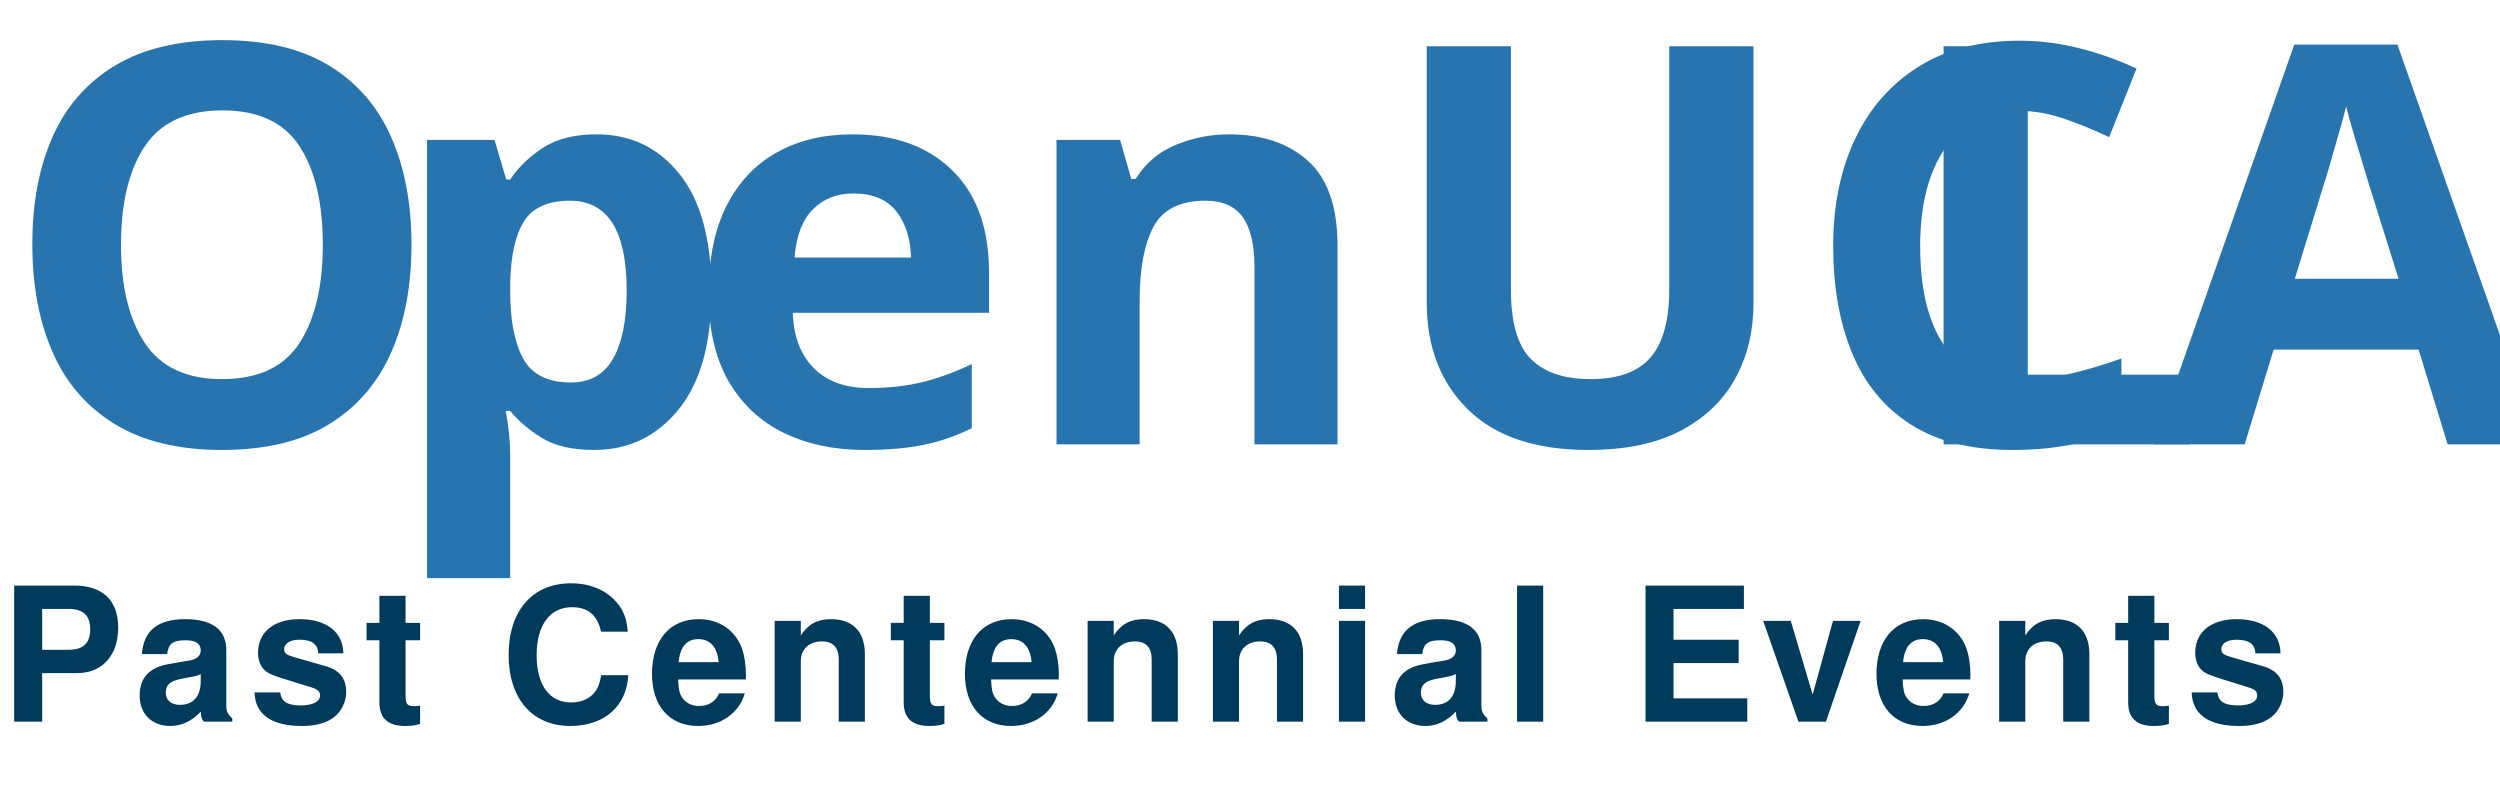
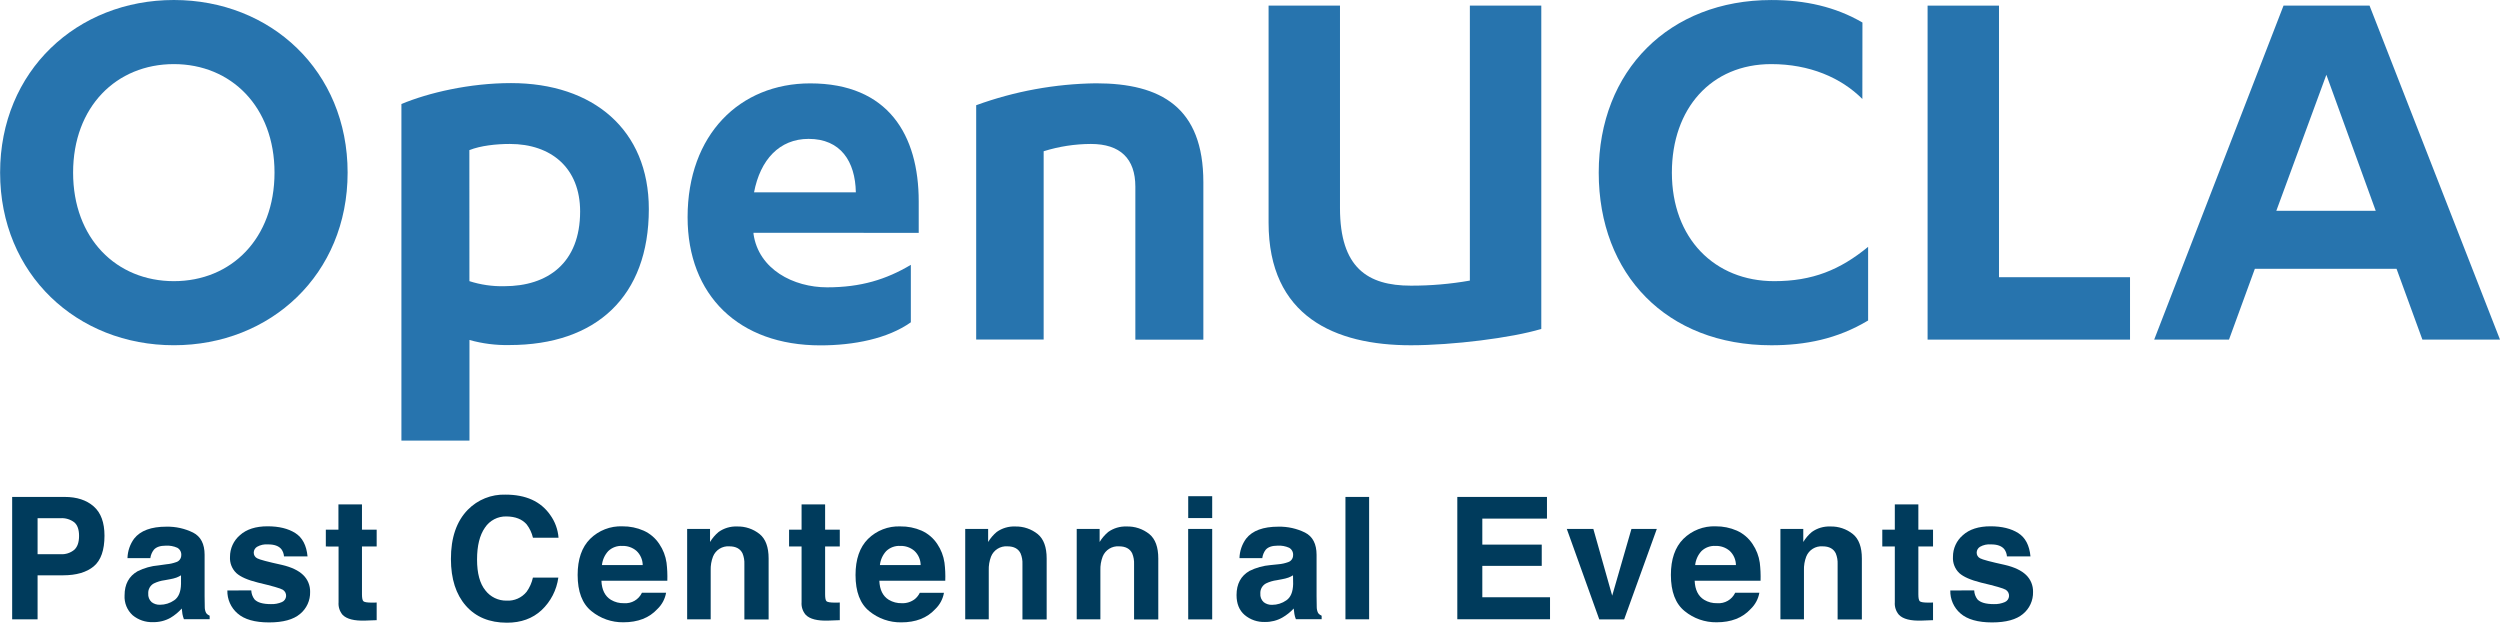
- <svg xmlns="http://www.w3.org/2000/svg" id="Layer_1" data-name="Layer 1" viewBox="0 0 964.04 312.92">
+ <svg xmlns="http://www.w3.org/2000/svg" id="Layer_1" data-name="Layer 1" viewBox="0 0 955.87 238.09">
  <defs>
-     <style>.cls-1{font-size:215px;fill:#2774ae;font-family:Karbon-Semibold, Karbon;font-weight:600;}.cls-2{letter-spacing:0em;}.cls-3{letter-spacing:0.02em;}.cls-4{letter-spacing:0em;}.cls-5{font-size:72px;fill:#003b5c;font-family:Helvetica-Bold, Helvetica;font-weight:700;letter-spacing:0.06em;}</style>
+     <style>.cls-1{fill:#2774ae;}.cls-2{fill:#003b5c;}</style>
  </defs>
-   <text class="cls-1" transform="translate(0 171.35)">O<tspan class="cls-2" x="147.92" y="0">p</tspan>
-     <tspan x="263.58" y="0">enUC</tspan>
-     <tspan class="cls-3" x="730.13" y="0">L</tspan>
-     <tspan class="cls-4" x="830.53" y="0">A</tspan>
-   </text>
-   <text class="cls-5" transform="translate(0 278.29)">Past Centennial Events</text>
+   <path class="cls-1" d="M74,28.77c37,0,66.43,27.09,66.43,66s-29.45,66-66.43,66-66.44-27.09-66.44-66S37,28.77,74,28.77Zm0,24.51C52,53.28,35.47,69.62,35.47,94.77S52,136.27,74,136.27s38.48-16.34,38.48-41.5S95.89,53.28,74,53.28Z" transform="translate(-7.52 -28.77)" />
+   <path class="cls-1" d="M161,68.54c10.32-4.3,26-8,41.93-8,31.39,0,52.67,17.84,52.67,48.16,0,33.32-20,52-53.32,52a52.44,52.44,0,0,1-15.26-1.94v38.48H161Zm26,67.73a40.57,40.57,0,0,0,13.33,1.93c16.55,0,29-8.81,29-28.59,0-16.56-11-25.8-26.87-25.8-5.16,0-11.18.64-15.48,2.36Z" transform="translate(-7.52 -28.77)" />
+   <path class="cls-1" d="M295.62,117.78v.43c1.93,13.54,15.26,20.42,28.16,20.42s22.58-3,32-8.6V152c-8.82,6.24-21.72,8.82-34.62,8.82-31.17,0-50.74-19.14-50.74-49,0-31.61,20-51.17,46.87-51.17,29.89,0,41.5,19.78,41.5,45.15v12Zm39.13-15.48c-.22-11.83-5.81-20.43-18.06-20.43-11.18,0-18.49,8-20.86,20.43Z" transform="translate(-7.52 -28.77)" />
+   <path class="cls-1" d="M380.76,69a139.08,139.08,0,0,1,45.79-8.38c24.94,0,41.07,9.24,41.07,37.84v60.19h-26V100.15c0-10.75-5.8-16.34-17-16.34a61,61,0,0,0-18.06,2.79v72h-25.8Z" transform="translate(-7.52 -28.77)" />
+   <path class="cls-1" d="M492.56,30.92h27.3v77.4c0,22.79,10.53,29.67,27.09,29.67a127.31,127.31,0,0,0,22.57-1.94V30.92h27.31V154.54c-11.4,3.44-34,6.24-49.88,6.24-29,0-54.39-11-54.39-46.87Z" transform="translate(-7.52 -28.77)" />
+   <path class="cls-1" d="M719.59,66.61c-8.17-8.17-20.21-13.33-34.83-13.33-23,0-38,17-38,41.49,0,25.16,16.34,41.5,39.13,41.5,14.62,0,25.15-4.3,35.9-13.12v28.16c-11.82,7.1-24.08,9.47-37,9.47-40,0-66-27.09-66-66,0-39.13,27.09-66,66-66,12.9,0,24.51,2.58,34.83,8.6Z" transform="translate(-7.52 -28.77)" />
+   <path class="cls-1" d="M744.53,30.92h27.3V134.76h50.1v23.86h-77.4Z" transform="translate(-7.52 -28.77)" />
+   <path class="cls-1" d="M869.66,131.54l-9.89,27.08h-28.6l49.45-127.7h32.89l49.88,127.7H933.72l-9.89-27.08ZM897,57.36l-19.13,52h38Z" transform="translate(-7.52 -28.77)" />
+   <path class="cls-2" d="M43.36,245.31q-4.11,3.42-11.73,3.43H21.89v16.82H12.17V218.77H32.26q6.95,0,11.08,3.62t4.13,11.21Q47.47,241.88,43.36,245.31ZM35.9,228.46a7.86,7.86,0,0,0-5.21-1.56h-8.8v13.77h8.8A7.49,7.49,0,0,0,35.9,239q1.85-1.68,1.85-5.33C37.75,231.23,37.13,229.49,35.9,228.46Z" transform="translate(-7.52 -28.77)" />
+   <path class="cls-2" d="M71.2,244.51a14.22,14.22,0,0,0,3.62-.79,2.72,2.72,0,0,0,2-2.57,3,3,0,0,0-1.5-2.94,9.45,9.45,0,0,0-4.39-.81q-3.25,0-4.6,1.59A6.52,6.52,0,0,0,65,242.17H56.26a13.2,13.2,0,0,1,2.55-7.46q3.6-4.58,12.37-4.57a22.12,22.12,0,0,1,10.14,2.25q4.43,2.25,4.43,8.51v15.87q0,1.65.06,4a5,5,0,0,0,.54,2.42,3.25,3.25,0,0,0,1.33,1v1.34H77.84a10.89,10.89,0,0,1-.57-2c-.1-.61-.19-1.31-.25-2.1A18.52,18.52,0,0,1,72.68,265,13,13,0,0,1,66,266.64,11.48,11.48,0,0,1,58.23,264a9.54,9.54,0,0,1-3.08-7.6q0-6.38,5-9.23a22.11,22.11,0,0,1,8-2.23Zm5.53,4.23a9.83,9.83,0,0,1-1.75.87,15,15,0,0,1-2.43.62l-2.06.38a13.57,13.57,0,0,0-4.16,1.24,4.12,4.12,0,0,0-2.13,3.84A4,4,0,0,0,65.5,259a5,5,0,0,0,3.18,1,9.5,9.5,0,0,0,5.46-1.72c1.66-1.14,2.53-3.22,2.59-6.25Z" transform="translate(-7.52 -28.77)" />
+   <path class="cls-2" d="M103.59,254.51a6.08,6.08,0,0,0,1.24,3.43q1.69,1.81,6.25,1.81a9.69,9.69,0,0,0,4.26-.79,2.66,2.66,0,0,0,.31-4.7q-1.28-.8-9.46-2.73-5.91-1.46-8.31-3.65a7.91,7.91,0,0,1-2.42-6.22,10.8,10.8,0,0,1,3.77-8.24Q103,230,109.84,230q6.5,0,10.58,2.58t4.69,8.94h-9a5.3,5.3,0,0,0-1-2.76q-1.5-1.85-5.1-1.84a7.27,7.27,0,0,0-4.21.92,2.64,2.64,0,0,0-1.26,2.16,2.37,2.37,0,0,0,1.34,2.25c.89.49,4,1.32,9.44,2.51,3.6.84,6.31,2.12,8.1,3.84a8.69,8.69,0,0,1,2.67,6.5,10.53,10.53,0,0,1-3.83,8.4q-3.84,3.25-11.85,3.25-8.17,0-12.07-3.44a11.22,11.22,0,0,1-3.89-8.78Z" transform="translate(-7.52 -28.77)" />
+   <path class="cls-2" d="M132.1,237.72v-6.44h4.82v-9.65h9v9.65h5.62v6.44h-5.62V256c0,1.42.18,2.3.54,2.65s1.46.53,3.3.53l.87,0,.91-.05v6.76l-4.29.16q-6.4.23-8.76-2.22a6.63,6.63,0,0,1-1.52-4.79v-21.3Z" transform="translate(-7.52 -28.77)" />
+   <path class="cls-2" d="M186.4,223.66a19.27,19.27,0,0,1,14.38-5.77q11.68,0,17.09,7.74a17,17,0,0,1,3.2,8.73h-9.78a13.36,13.36,0,0,0-2.39-5.08q-2.61-3-7.74-3.05a9.55,9.55,0,0,0-8.24,4.3q-3,4.31-3,12.18t3.18,11.79a10,10,0,0,0,8.09,3.92,9.18,9.18,0,0,0,7.67-3.37,14.69,14.69,0,0,0,2.42-5.43H221a21,21,0,0,1-6.42,12.45q-5.16,4.79-13.23,4.79-10,0-15.7-6.48t-5.72-17.83Q179.9,230.3,186.4,223.66Z" transform="translate(-7.52 -28.77)" />
+   <path class="cls-2" d="M253.61,231.66a14,14,0,0,1,6,5.12,17,17,0,0,1,2.76,7.15,45.26,45.26,0,0,1,.3,6.87h-25.2q.21,5.2,3.62,7.3a9.16,9.16,0,0,0,5,1.3,7,7,0,0,0,6.88-4h9.23a11.26,11.26,0,0,1-3.35,6.25q-4.65,5.06-13,5.05a18.85,18.85,0,0,1-12.19-4.26q-5.28-4.25-5.28-13.85,0-9,4.77-13.78a16.66,16.66,0,0,1,12.37-4.8A19.67,19.67,0,0,1,253.61,231.66Zm-13.53,7.82a9.37,9.37,0,0,0-2.41,5.35h15.59a7.56,7.56,0,0,0-2.41-5.46,7.91,7.91,0,0,0-5.37-1.87A7.17,7.17,0,0,0,240.08,239.48Z" transform="translate(-7.52 -28.77)" />
+   <path class="cls-2" d="M298,233q3.4,2.81,3.4,9.31v23.3h-9.27V244.51a9.74,9.74,0,0,0-.72-4.19q-1.33-2.65-5-2.66a6.24,6.24,0,0,0-6.27,3.9,13.47,13.47,0,0,0-.89,5.27v18.73h-9V231H279v5a15.11,15.11,0,0,1,3.29-3.84,11.34,11.34,0,0,1,7-2.09A13.22,13.22,0,0,1,298,233Z" transform="translate(-7.52 -28.77)" />
+   <path class="cls-2" d="M309.22,237.72v-6.44H314v-9.65h9v9.65h5.61v6.44H323V256c0,1.42.17,2.3.53,2.65s1.46.53,3.31.53l.87,0,.9-.05v6.76l-4.28.16q-6.42.23-8.76-2.22A6.59,6.59,0,0,1,314,259v-21.3Z" transform="translate(-7.52 -28.77)" />
+   <path class="cls-2" d="M359.89,231.66a14.09,14.09,0,0,1,6,5.12,17.11,17.11,0,0,1,2.75,7.15,42.76,42.76,0,0,1,.3,6.87H343.73q.21,5.2,3.61,7.3a9.2,9.2,0,0,0,5,1.3,7.63,7.63,0,0,0,5-1.59,7.31,7.31,0,0,0,1.86-2.38h9.24a11.26,11.26,0,0,1-3.35,6.25q-4.65,5.06-13,5.05a18.84,18.84,0,0,1-12.18-4.26q-5.28-4.25-5.28-13.85,0-9,4.76-13.78a16.67,16.67,0,0,1,12.37-4.8A19.72,19.72,0,0,1,359.89,231.66Zm-13.53,7.82a9.37,9.37,0,0,0-2.41,5.35h15.58a7.52,7.52,0,0,0-2.41-5.46,7.89,7.89,0,0,0-5.36-1.87A7.17,7.17,0,0,0,346.36,239.48Z" transform="translate(-7.52 -28.77)" />
+   <path class="cls-2" d="M404.32,233q3.39,2.81,3.39,9.31v23.3h-9.26V244.51a9.57,9.57,0,0,0-.73-4.19q-1.32-2.65-5-2.66a6.26,6.26,0,0,0-6.27,3.9,13.48,13.48,0,0,0-.88,5.27v18.73h-9V231h8.76v5a15.31,15.31,0,0,1,3.29-3.84,11.35,11.35,0,0,1,7.05-2.09A13.24,13.24,0,0,1,404.32,233Z" transform="translate(-7.52 -28.77)" />
+   <path class="cls-2" d="M447,233q3.39,2.81,3.39,9.31v23.3h-9.26V244.51a9.72,9.72,0,0,0-.73-4.19q-1.32-2.65-5-2.66a6.26,6.26,0,0,0-6.27,3.9,13.48,13.48,0,0,0-.88,5.27v18.73h-9.05V231h8.76v5a15.31,15.31,0,0,1,3.29-3.84,11.35,11.35,0,0,1,7-2.09A13.24,13.24,0,0,1,447,233Z" transform="translate(-7.52 -28.77)" />
+   <path class="cls-2" d="M471,226.84h-9.17v-8.35H471ZM461.81,231H471v34.6h-9.17Z" transform="translate(-7.52 -28.77)" />
+   <path class="cls-2" d="M496.37,244.51a14.23,14.23,0,0,0,3.61-.79,2.72,2.72,0,0,0,1.95-2.57,3,3,0,0,0-1.5-2.94,9.42,9.42,0,0,0-4.39-.81c-2.16,0-3.7.53-4.6,1.59a6.62,6.62,0,0,0-1.29,3.18h-8.72a13.2,13.2,0,0,1,2.55-7.46q3.6-4.58,12.36-4.57a22.07,22.07,0,0,1,10.14,2.25q4.42,2.25,4.43,8.51v15.87q0,1.65.06,4a5.23,5.23,0,0,0,.54,2.42,3.22,3.22,0,0,0,1.34,1v1.34H503a9.48,9.48,0,0,1-.57-2c-.11-.61-.19-1.31-.26-2.1a18.32,18.32,0,0,1-4.34,3.46,13,13,0,0,1-6.64,1.69,11.43,11.43,0,0,1-7.8-2.69c-2.06-1.78-3.08-4.32-3.08-7.6q0-6.38,4.95-9.23a22.17,22.17,0,0,1,8-2.23Zm5.53,4.23a9.91,9.91,0,0,1-1.76.87,15,15,0,0,1-2.43.62l-2,.38a13.48,13.48,0,0,0-4.16,1.24,4.11,4.11,0,0,0-2.14,3.84,4,4,0,0,0,1.31,3.34,4.93,4.93,0,0,0,3.17,1,9.45,9.45,0,0,0,5.46-1.72c1.67-1.14,2.53-3.22,2.6-6.25Z" transform="translate(-7.52 -28.77)" />
+   <path class="cls-2" d="M531,265.56h-9.05V218.77H531Z" transform="translate(-7.52 -28.77)" />
+   <path class="cls-2" d="M599,227.06H574.28V237H597v8.13H574.28v12h25.89v8.41H564.72V218.77H599Z" transform="translate(-7.52 -28.77)" />
+   <path class="cls-2" d="M631.3,231H641l-12.49,34.6H619L606.58,231h10.15l7.21,25.52Z" transform="translate(-7.52 -28.77)" />
+   <path class="cls-2" d="M671.61,231.66a14.06,14.06,0,0,1,6,5.12,17,17,0,0,1,2.76,7.15,45.26,45.26,0,0,1,.3,6.87h-25.2q.21,5.2,3.62,7.3a9.16,9.16,0,0,0,5,1.3,7,7,0,0,0,6.88-4h9.24a11.35,11.35,0,0,1-3.36,6.25q-4.65,5.06-13,5.05a18.85,18.85,0,0,1-12.19-4.26q-5.28-4.25-5.28-13.85,0-9,4.77-13.78a16.67,16.67,0,0,1,12.37-4.8A19.75,19.75,0,0,1,671.61,231.66Zm-13.54,7.82a9.37,9.37,0,0,0-2.41,5.35h15.59a7.56,7.56,0,0,0-2.41-5.46,7.9,7.9,0,0,0-5.37-1.87A7.17,7.17,0,0,0,658.07,239.48Z" transform="translate(-7.52 -28.77)" />
+   <path class="cls-2" d="M716,233q3.4,2.81,3.4,9.31v23.3h-9.27V244.51a9.74,9.74,0,0,0-.72-4.19q-1.32-2.65-5-2.66a6.24,6.24,0,0,0-6.27,3.9,13.48,13.48,0,0,0-.88,5.27v18.73h-9V231H697v5a15.11,15.11,0,0,1,3.29-3.84,11.34,11.34,0,0,1,7-2.09A13.22,13.22,0,0,1,716,233Z" transform="translate(-7.52 -28.77)" />
+   <path class="cls-2" d="M727.21,237.72v-6.44H732v-9.65h9v9.65h5.61v6.44H741V256c0,1.42.18,2.3.54,2.65s1.46.53,3.3.53l.87,0,.9-.05v6.76l-4.28.16q-6.42.23-8.76-2.22A6.59,6.59,0,0,1,732,259v-21.3Z" transform="translate(-7.52 -28.77)" />
+   <path class="cls-2" d="M762.35,254.51a6.08,6.08,0,0,0,1.24,3.43q1.7,1.81,6.25,1.81a9.69,9.69,0,0,0,4.26-.79,2.66,2.66,0,0,0,.31-4.7q-1.27-.8-9.46-2.73c-3.94-1-6.7-2.19-8.31-3.65a7.9,7.9,0,0,1-2.41-6.22,10.79,10.79,0,0,1,3.76-8.24Q761.77,230,768.6,230q6.49,0,10.58,2.58t4.69,8.94h-9a5.3,5.3,0,0,0-1-2.76q-1.5-1.85-5.09-1.84a7.28,7.28,0,0,0-4.22.92,2.64,2.64,0,0,0-1.26,2.16,2.37,2.37,0,0,0,1.34,2.25c.89.49,4,1.32,9.44,2.51q5.41,1.26,8.11,3.84a8.72,8.72,0,0,1,2.66,6.5,10.53,10.53,0,0,1-3.83,8.4c-2.56,2.17-6.5,3.25-11.85,3.25s-9.47-1.15-12.07-3.44a11.22,11.22,0,0,1-3.89-8.78Z" transform="translate(-7.52 -28.77)" />
</svg>
